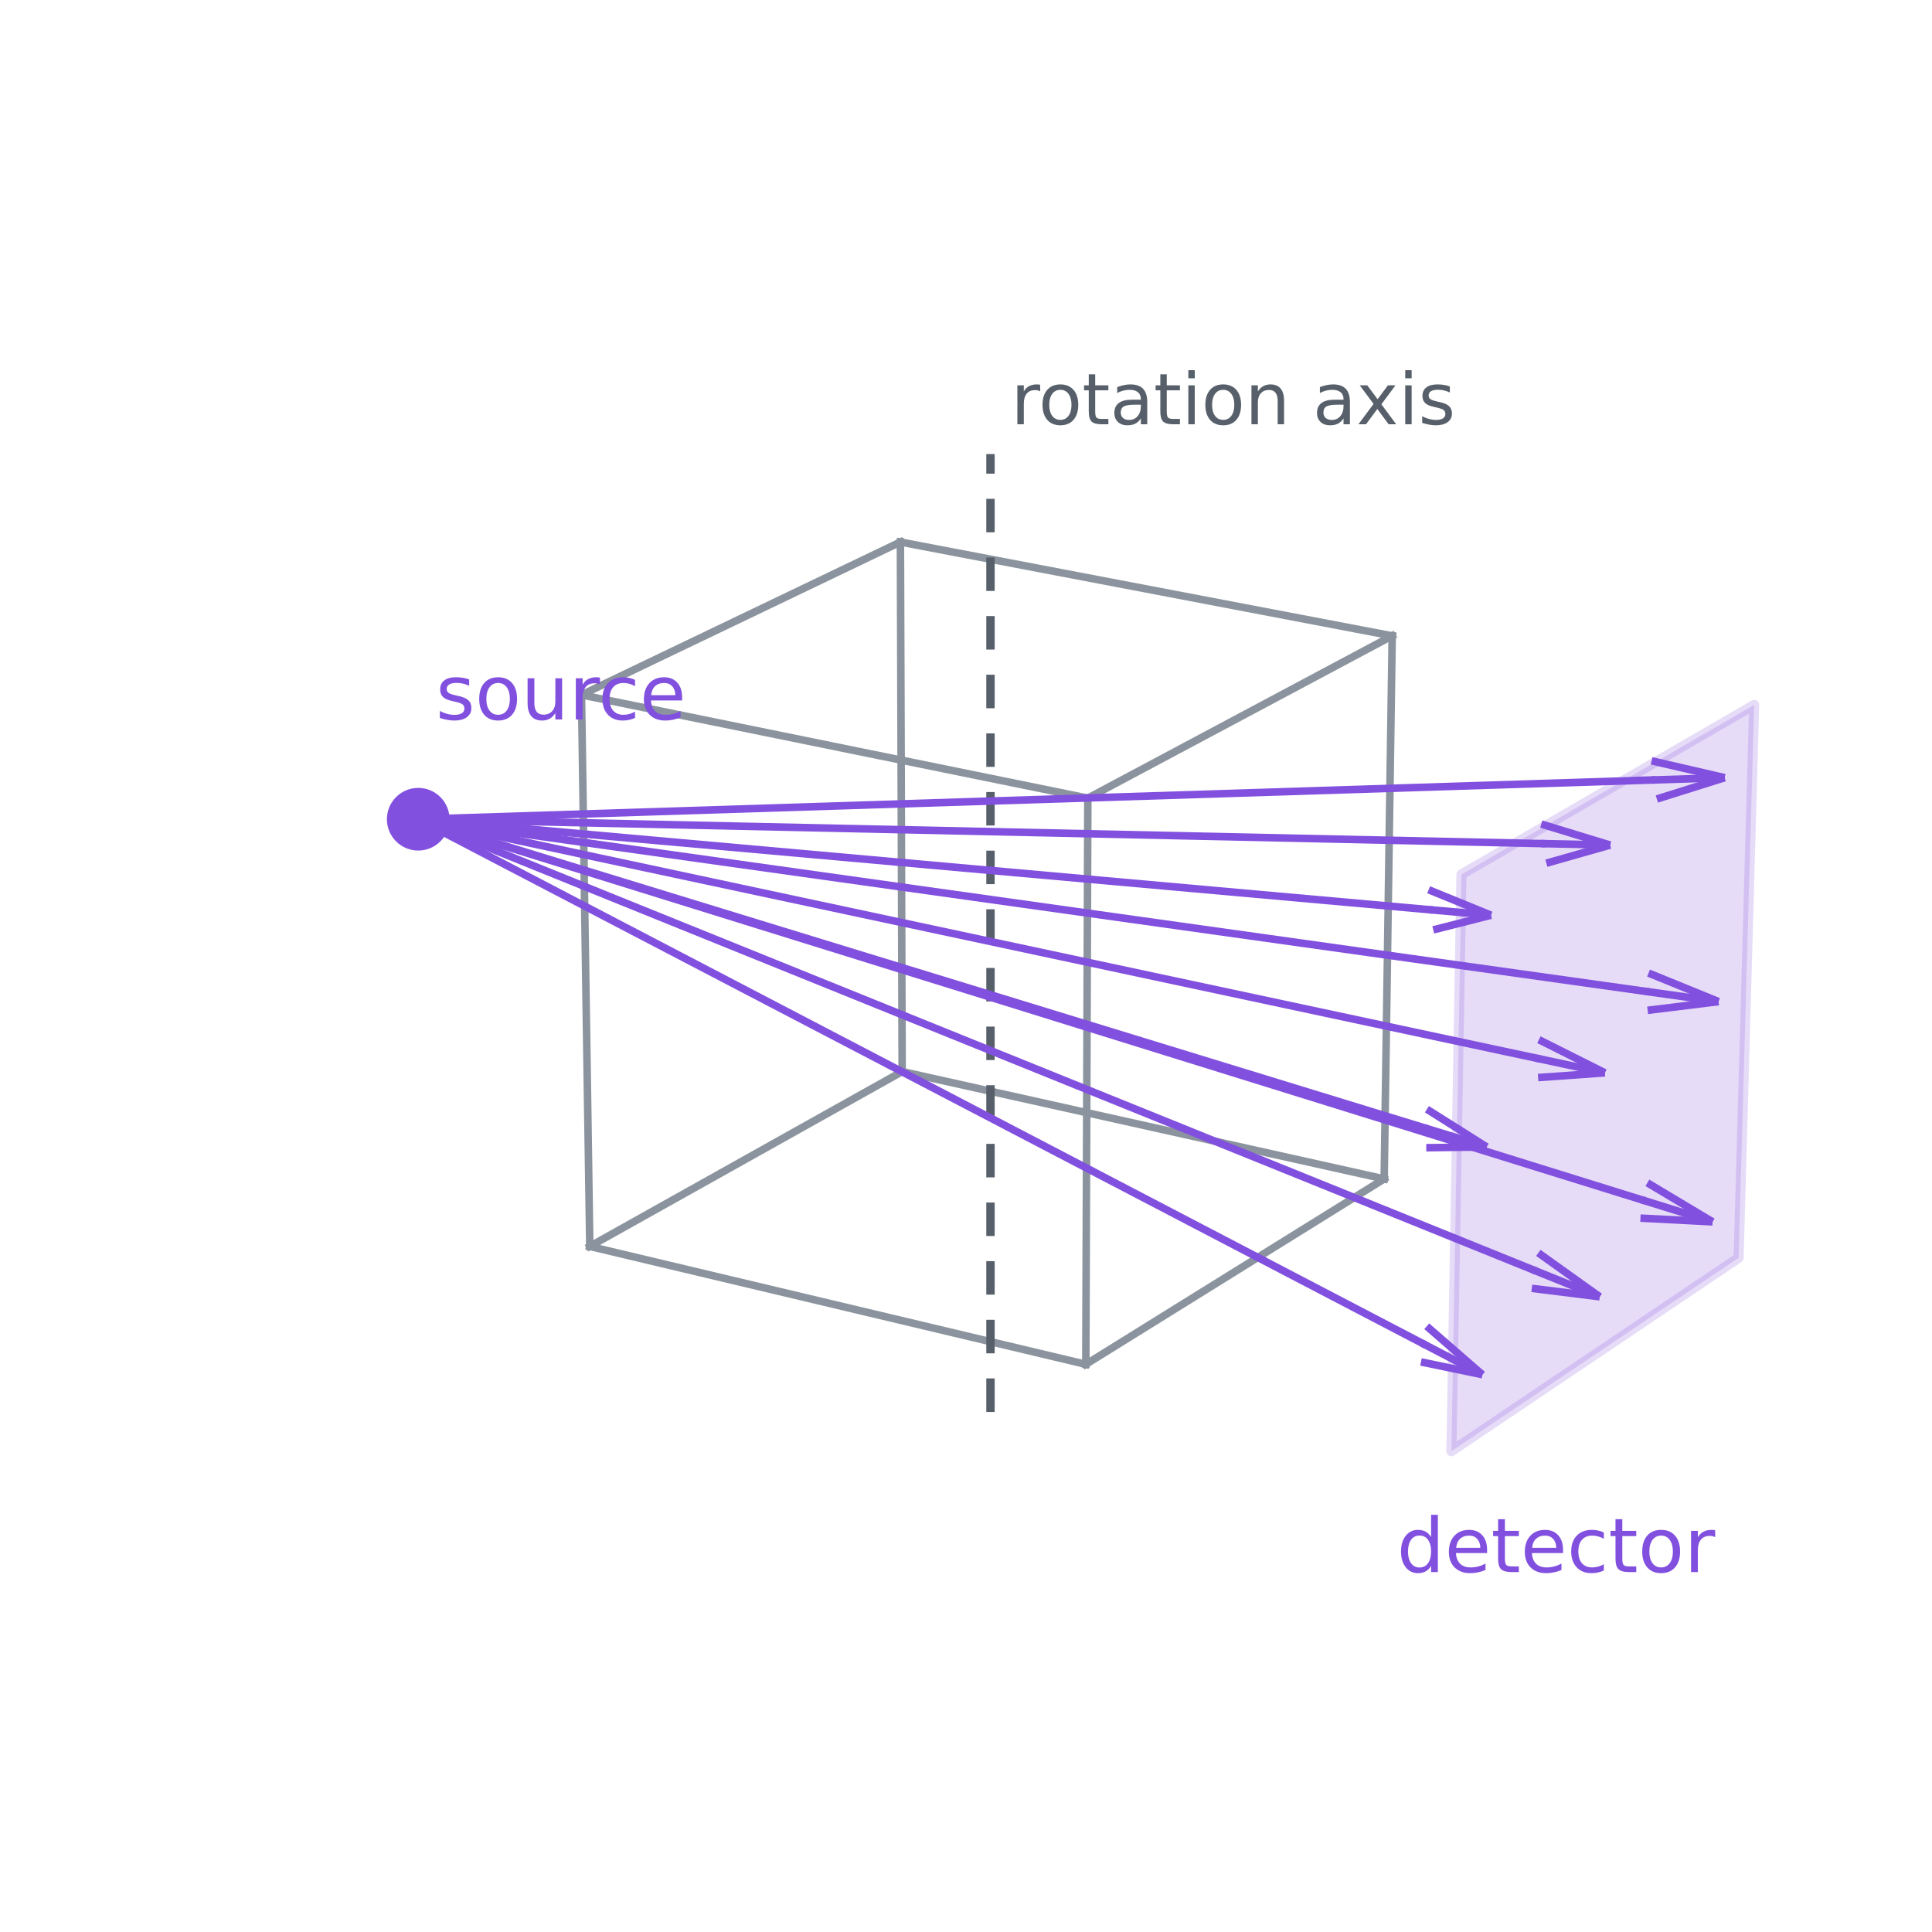
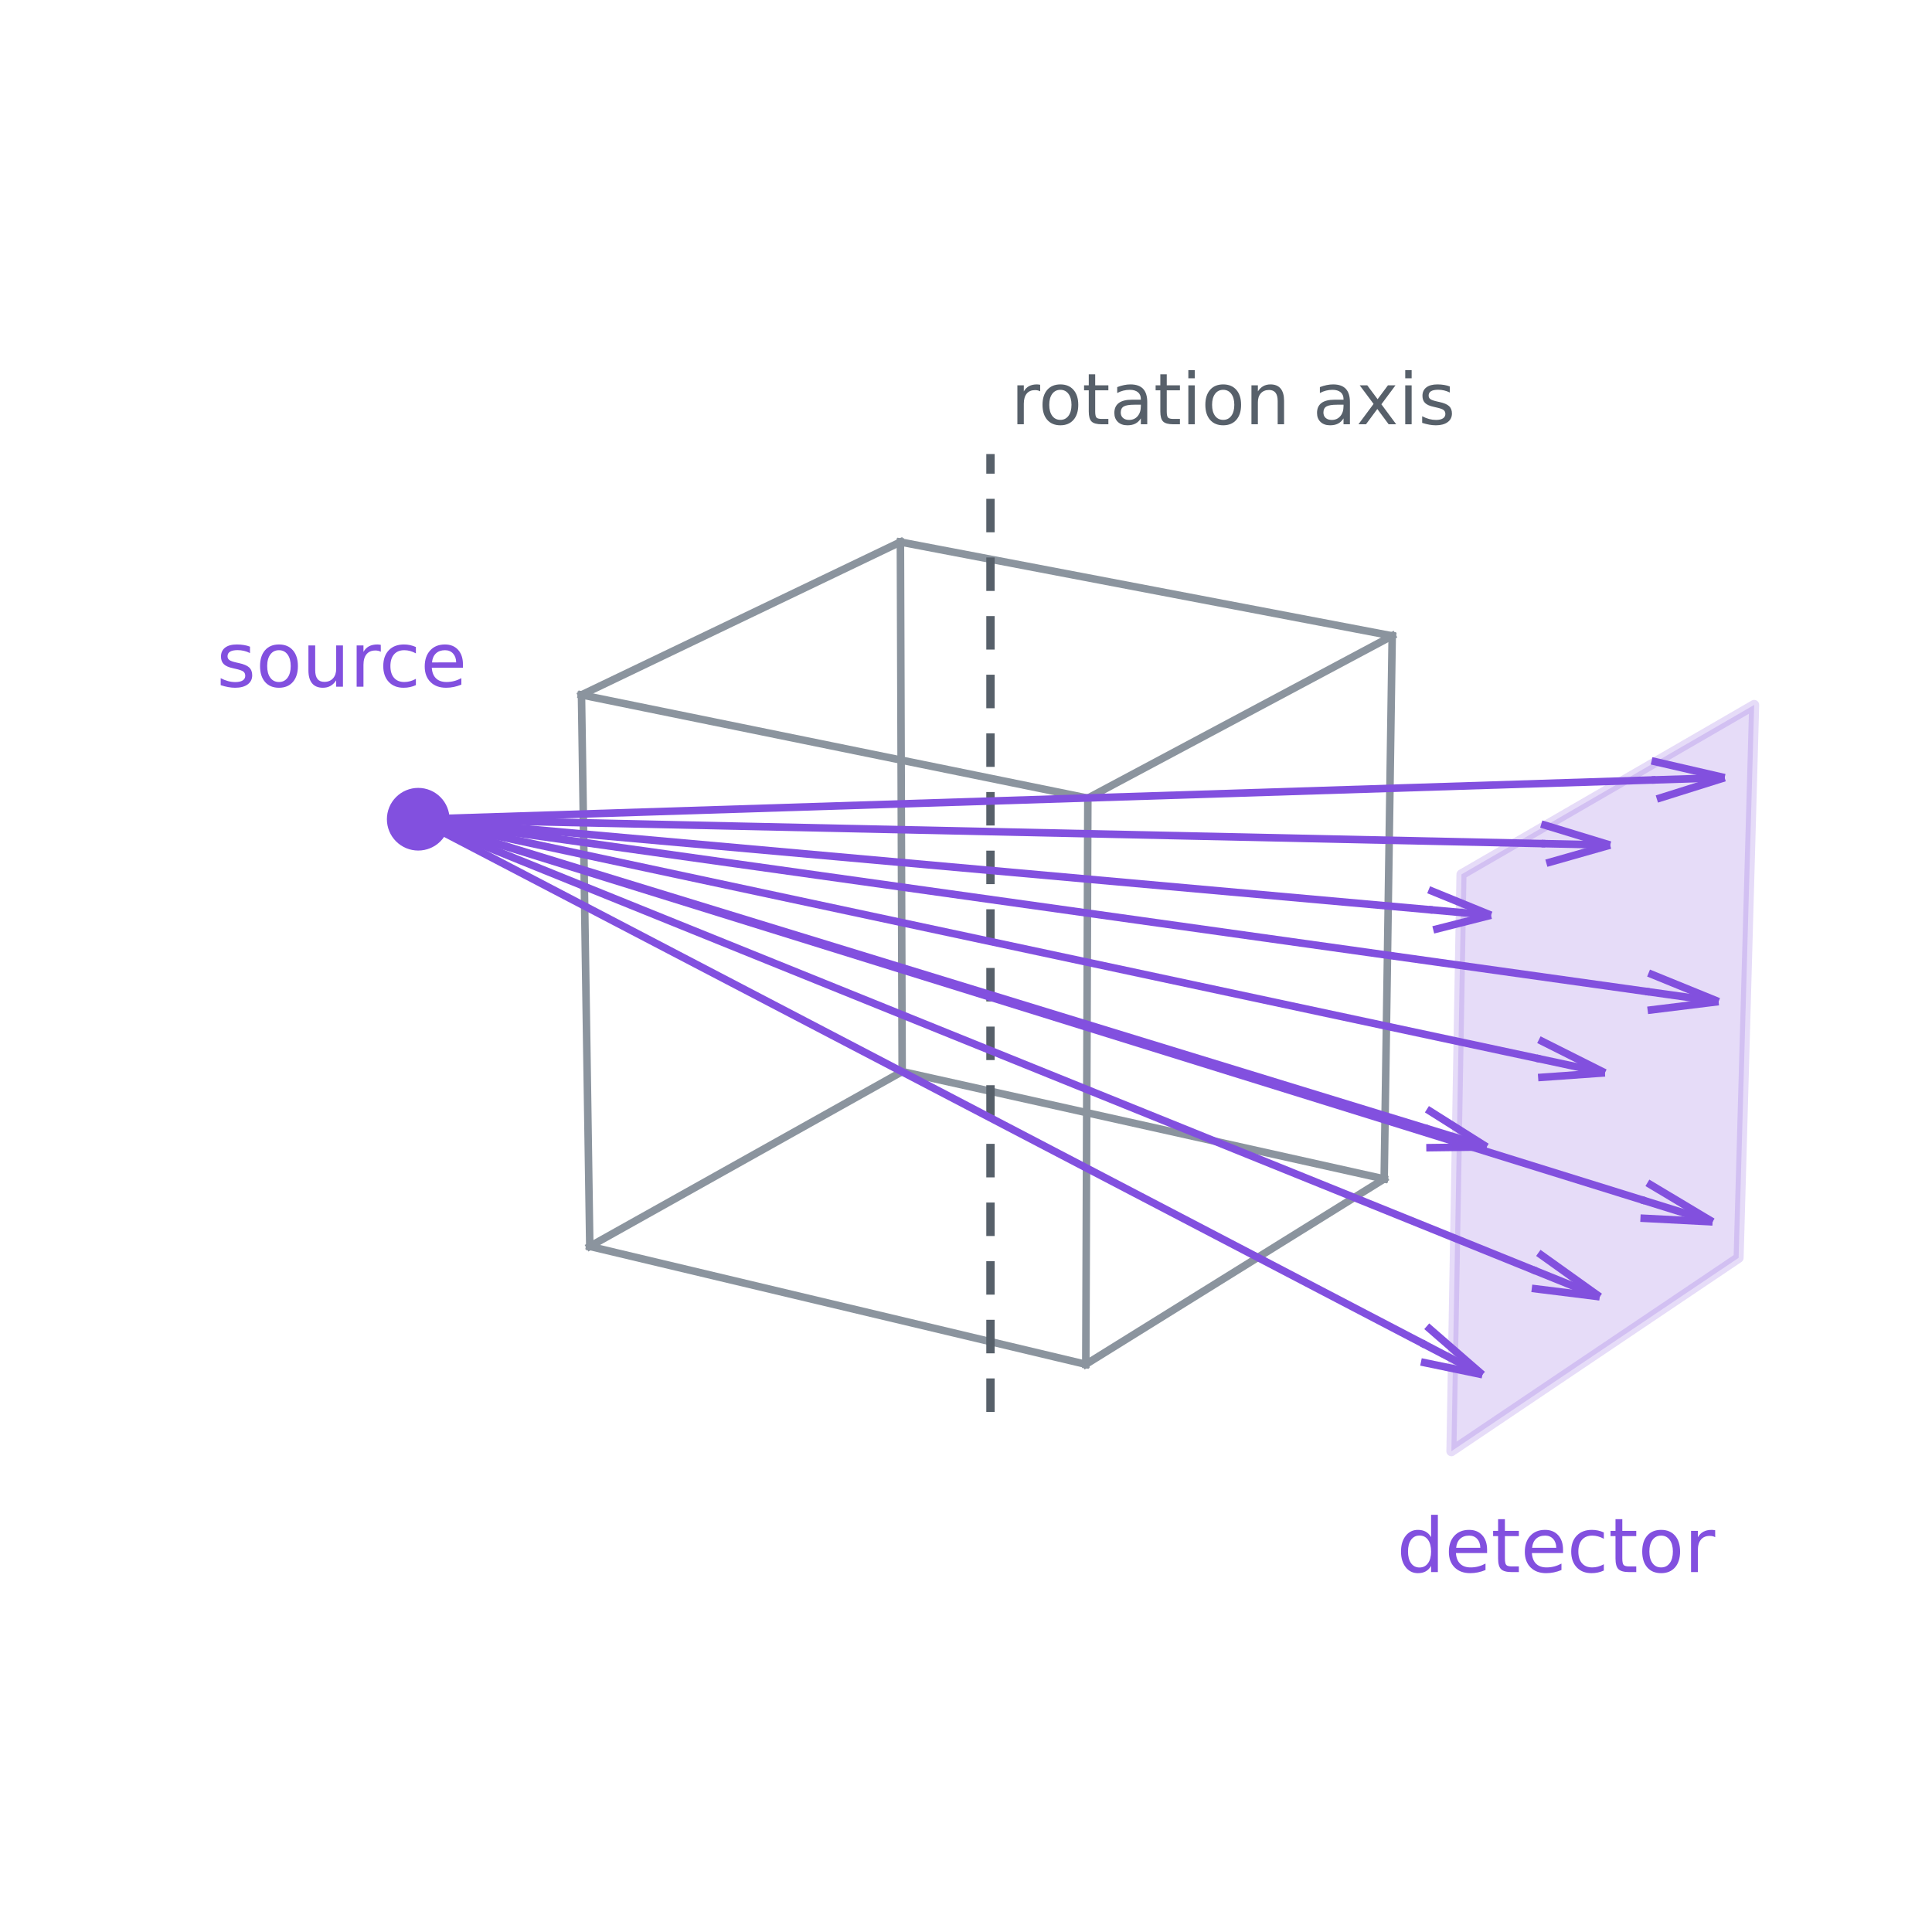
<svg xmlns="http://www.w3.org/2000/svg" xmlns:xlink="http://www.w3.org/1999/xlink" width="230.616pt" height="230.616pt" viewBox="0 0 230.616 230.616" version="1.1">
  <defs>
    <style type="text/css">*{stroke-linejoin: round; stroke-linecap: butt}</style>
  </defs>
  <g id="figure_1">
    <g id="patch_1">
      <path d="M 0 230.616  L 230.616 230.616  L 230.616 0  L 0 0  z " style="fill: #ffffff" />
    </g>
    <g id="patch_2">
      <path d="M 7.2 223.416  L 223.416 223.416  L 223.416 7.2  L 7.2 7.2  z " style="fill: #ffffff" />
    </g>
    <g id="axes_1">
      <g id="line2d_1">
-         <path d="M 70.401 148.779  L 129.609 162.854  " clip-path="url(#p09d1ca6cfb)" style="fill: none; stroke: #8b949e; stroke-width: 0.9; stroke-linecap: square" />
+         <path d="M 70.401 148.779  L 129.609 162.854  " clip-path="url(#pedaad5f597)" style="fill: none; stroke: #8b949e; stroke-width: 0.9; stroke-linecap: square" />
      </g>
      <g id="line2d_2">
-         <path d="M 70.401 148.779  L 107.687 127.909  " clip-path="url(#p09d1ca6cfb)" style="fill: none; stroke: #8b949e; stroke-width: 0.9; stroke-linecap: square" />
+         <path d="M 70.401 148.779  L 107.687 127.909  " clip-path="url(#pedaad5f597)" style="fill: none; stroke: #8b949e; stroke-width: 0.9; stroke-linecap: square" />
      </g>
      <g id="line2d_3">
-         <path d="M 70.401 148.779  L 69.409 82.948  " clip-path="url(#p09d1ca6cfb)" style="fill: none; stroke: #8b949e; stroke-width: 0.9; stroke-linecap: square" />
+         <path d="M 70.401 148.779  L 69.409 82.948  " clip-path="url(#pedaad5f597)" style="fill: none; stroke: #8b949e; stroke-width: 0.9; stroke-linecap: square" />
      </g>
      <g id="line2d_4">
-         <path d="M 69.409 82.948  L 129.852 95.274  " clip-path="url(#p09d1ca6cfb)" style="fill: none; stroke: #8b949e; stroke-width: 0.9; stroke-linecap: square" />
+         <path d="M 69.409 82.948  L 129.852 95.274  " clip-path="url(#pedaad5f597)" style="fill: none; stroke: #8b949e; stroke-width: 0.9; stroke-linecap: square" />
      </g>
      <g id="line2d_5">
-         <path d="M 69.409 82.948  L 107.478 64.7  " clip-path="url(#p09d1ca6cfb)" style="fill: none; stroke: #8b949e; stroke-width: 0.9; stroke-linecap: square" />
+         <path d="M 69.409 82.948  L 107.478 64.7  " clip-path="url(#pedaad5f597)" style="fill: none; stroke: #8b949e; stroke-width: 0.9; stroke-linecap: square" />
      </g>
      <g id="line2d_6">
-         <path d="M 107.687 127.909  L 107.478 64.7  " clip-path="url(#p09d1ca6cfb)" style="fill: none; stroke: #8b949e; stroke-width: 0.9; stroke-linecap: square" />
+         <path d="M 107.687 127.909  L 107.478 64.7  " clip-path="url(#pedaad5f597)" style="fill: none; stroke: #8b949e; stroke-width: 0.9; stroke-linecap: square" />
      </g>
      <g id="line2d_7">
-         <path d="M 107.687 127.909  L 165.224 140.723  " clip-path="url(#p09d1ca6cfb)" style="fill: none; stroke: #8b949e; stroke-width: 0.9; stroke-linecap: square" />
+         <path d="M 107.687 127.909  L 165.224 140.723  " clip-path="url(#pedaad5f597)" style="fill: none; stroke: #8b949e; stroke-width: 0.9; stroke-linecap: square" />
      </g>
      <g id="line2d_8">
-         <path d="M 129.609 162.854  L 165.224 140.723  " clip-path="url(#p09d1ca6cfb)" style="fill: none; stroke: #8b949e; stroke-width: 0.9; stroke-linecap: square" />
+         <path d="M 129.609 162.854  L 165.224 140.723  " clip-path="url(#pedaad5f597)" style="fill: none; stroke: #8b949e; stroke-width: 0.9; stroke-linecap: square" />
      </g>
      <g id="line2d_9">
-         <path d="M 129.609 162.854  L 129.852 95.274  " clip-path="url(#p09d1ca6cfb)" style="fill: none; stroke: #8b949e; stroke-width: 0.9; stroke-linecap: square" />
+         <path d="M 129.609 162.854  L 129.852 95.274  " clip-path="url(#pedaad5f597)" style="fill: none; stroke: #8b949e; stroke-width: 0.9; stroke-linecap: square" />
      </g>
      <g id="line2d_10">
-         <path d="M 107.478 64.7  L 166.181 75.9  " clip-path="url(#p09d1ca6cfb)" style="fill: none; stroke: #8b949e; stroke-width: 0.9; stroke-linecap: square" />
+         <path d="M 107.478 64.7  L 166.181 75.9  " clip-path="url(#pedaad5f597)" style="fill: none; stroke: #8b949e; stroke-width: 0.9; stroke-linecap: square" />
      </g>
      <g id="line2d_11">
-         <path d="M 129.852 95.274  L 166.181 75.9  " clip-path="url(#p09d1ca6cfb)" style="fill: none; stroke: #8b949e; stroke-width: 0.9; stroke-linecap: square" />
+         <path d="M 129.852 95.274  L 166.181 75.9  " clip-path="url(#pedaad5f597)" style="fill: none; stroke: #8b949e; stroke-width: 0.9; stroke-linecap: square" />
      </g>
      <g id="line2d_12">
-         <path d="M 165.224 140.723  L 166.181 75.9  " clip-path="url(#p09d1ca6cfb)" style="fill: none; stroke: #8b949e; stroke-width: 0.9; stroke-linecap: square" />
+         <path d="M 165.224 140.723  L 166.181 75.9  " clip-path="url(#pedaad5f597)" style="fill: none; stroke: #8b949e; stroke-width: 0.9; stroke-linecap: square" />
      </g>
      <g id="line2d_13">
-         <path d="M 118.23 168.539  L 118.23 54.199  " clip-path="url(#p09d1ca6cfb)" style="fill: none; stroke-dasharray: 4,3; stroke-dashoffset: 0; stroke: #57606a" />
+         <path d="M 118.23 168.539  L 118.23 54.199  " clip-path="url(#pedaad5f597)" style="fill: none; stroke-dasharray: 4,3; stroke-dashoffset: 0; stroke: #57606a" />
      </g>
      <g id="Path3DCollection_1">
        <defs>
-           <path id="m8516f488ac" d="M 0 3.24  C 0.859 3.24 1.684 2.899 2.291 2.291  C 2.899 1.684 3.24 0.859 3.24 0  C 3.24 -0.859 2.899 -1.684 2.291 -2.291  C 1.684 -2.899 0.859 -3.24 0 -3.24  C -0.859 -3.24 -1.684 -2.899 -2.291 -2.291  C -2.899 -1.684 -3.24 -0.859 -3.24 0  C -3.24 0.859 -2.899 1.684 -2.291 2.291  C -1.684 2.899 -0.859 3.24 0 3.24  z " style="stroke: #8250df" />
+           <path id="mda31f3f479" d="M 0 3.24  C 0.859 3.24 1.684 2.899 2.291 2.291  C 2.899 1.684 3.24 0.859 3.24 0  C 3.24 -0.859 2.899 -1.684 2.291 -2.291  C 1.684 -2.899 0.859 -3.24 0 -3.24  C -0.859 -3.24 -1.684 -2.899 -2.291 -2.291  C -2.899 -1.684 -3.24 -0.859 -3.24 0  C -3.24 0.859 -2.899 1.684 -2.291 2.291  C -1.684 2.899 -0.859 3.24 0 3.24  z " style="stroke: #8250df" />
        </defs>
-         <g clip-path="url(#p09d1ca6cfb)">
-           <use xlink:href="#m8516f488ac" x="49.922" y="97.788" style="fill: #8250df; stroke: #8250df" />
+         <g clip-path="url(#pedaad5f597)">
+           <use xlink:href="#mda31f3f479" x="49.922" y="97.788" style="fill: #8250df; stroke: #8250df" />
        </g>
      </g>
      <g id="line2d_14">
-         <path d="M 49.922 97.788  L 169.715 160.313  " clip-path="url(#p09d1ca6cfb)" style="fill: none; stroke: #8250df; stroke-width: 0.9; stroke-linecap: square" />
+         <path d="M 49.922 97.788  L 169.715 160.313  " clip-path="url(#pedaad5f597)" style="fill: none; stroke: #8250df; stroke-width: 0.9; stroke-linecap: square" />
      </g>
      <g id="line2d_15">
-         <path d="M 49.922 97.788  L 170.034 134.627  " clip-path="url(#p09d1ca6cfb)" style="fill: none; stroke: #8250df; stroke-width: 0.9; stroke-linecap: square" />
+         <path d="M 49.922 97.788  L 170.034 134.627  " clip-path="url(#pedaad5f597)" style="fill: none; stroke: #8250df; stroke-width: 0.9; stroke-linecap: square" />
      </g>
      <g id="line2d_16">
-         <path d="M 49.922 97.788  L 170.557 108.581  " clip-path="url(#p09d1ca6cfb)" style="fill: none; stroke: #8250df; stroke-width: 0.9; stroke-linecap: square" />
+         <path d="M 49.922 97.788  L 170.557 108.581  " clip-path="url(#pedaad5f597)" style="fill: none; stroke: #8250df; stroke-width: 0.9; stroke-linecap: square" />
      </g>
      <g id="line2d_17">
-         <path d="M 49.922 97.788  L 182.963 151.561  " clip-path="url(#p09d1ca6cfb)" style="fill: none; stroke: #8250df; stroke-width: 0.9; stroke-linecap: square" />
+         <path d="M 49.922 97.788  L 182.963 151.561  " clip-path="url(#pedaad5f597)" style="fill: none; stroke: #8250df; stroke-width: 0.9; stroke-linecap: square" />
      </g>
      <g id="line2d_18">
-         <path d="M 49.922 97.788  L 183.367 126.307  " clip-path="url(#p09d1ca6cfb)" style="fill: none; stroke: #8250df; stroke-width: 0.9; stroke-linecap: square" />
+         <path d="M 49.922 97.788  L 183.367 126.307  " clip-path="url(#pedaad5f597)" style="fill: none; stroke: #8250df; stroke-width: 0.9; stroke-linecap: square" />
      </g>
      <g id="line2d_19">
-         <path d="M 49.922 97.788  L 184.001 100.696  " clip-path="url(#p09d1ca6cfb)" style="fill: none; stroke: #8250df; stroke-width: 0.9; stroke-linecap: square" />
+         <path d="M 49.922 97.788  L 184.001 100.696  " clip-path="url(#pedaad5f597)" style="fill: none; stroke: #8250df; stroke-width: 0.9; stroke-linecap: square" />
      </g>
      <g id="line2d_20">
-         <path d="M 49.922 97.788  L 195.94 143.208  " clip-path="url(#p09d1ca6cfb)" style="fill: none; stroke: #8250df; stroke-width: 0.9; stroke-linecap: square" />
+         <path d="M 49.922 97.788  L 195.94 143.208  " clip-path="url(#pedaad5f597)" style="fill: none; stroke: #8250df; stroke-width: 0.9; stroke-linecap: square" />
      </g>
      <g id="line2d_21">
-         <path d="M 49.922 97.788  L 196.432 118.337  " clip-path="url(#p09d1ca6cfb)" style="fill: none; stroke: #8250df; stroke-width: 0.9; stroke-linecap: square" />
+         <path d="M 49.922 97.788  L 196.432 118.337  " clip-path="url(#pedaad5f597)" style="fill: none; stroke: #8250df; stroke-width: 0.9; stroke-linecap: square" />
      </g>
      <g id="line2d_22">
-         <path d="M 49.922 97.788  L 197.164 93.106  " clip-path="url(#p09d1ca6cfb)" style="fill: none; stroke: #8250df; stroke-width: 0.9; stroke-linecap: square" />
+         <path d="M 49.922 97.788  L 197.164 93.106  " clip-path="url(#pedaad5f597)" style="fill: none; stroke: #8250df; stroke-width: 0.9; stroke-linecap: square" />
      </g>
      <g id="text_1">
-         <g style="fill: #8250df" transform="translate(52.01668 85.88093) scale(0.09 -0.09)">
+         <g style="fill: #8250df" transform="translate(25.85572 81.96741) scale(0.09 -0.09)">
          <defs>
            <path id="DejaVuSans-73" d="M 2834 3397  L 2834 2853  Q 2591 2978 2328 3040  Q 2066 3103 1784 3103  Q 1356 3103 1142 2972  Q 928 2841 928 2578  Q 928 2378 1081 2264  Q 1234 2150 1697 2047  L 1894 2003  Q 2506 1872 2764 1633  Q 3022 1394 3022 966  Q 3022 478 2636 193  Q 2250 -91 1575 -91  Q 1294 -91 989 -36  Q 684 19 347 128  L 347 722  Q 666 556 975 473  Q 1284 391 1588 391  Q 1994 391 2212 530  Q 2431 669 2431 922  Q 2431 1156 2273 1281  Q 2116 1406 1581 1522  L 1381 1569  Q 847 1681 609 1914  Q 372 2147 372 2553  Q 372 3047 722 3315  Q 1072 3584 1716 3584  Q 2034 3584 2315 3537  Q 2597 3491 2834 3397  z " transform="scale(0.015625)" />
            <path id="DejaVuSans-6f" d="M 1959 3097  Q 1497 3097 1228 2736  Q 959 2375 959 1747  Q 959 1119 1226 758  Q 1494 397 1959 397  Q 2419 397 2687 759  Q 2956 1122 2956 1747  Q 2956 2369 2687 2733  Q 2419 3097 1959 3097  z M 1959 3584  Q 2709 3584 3137 3096  Q 3566 2609 3566 1747  Q 3566 888 3137 398  Q 2709 -91 1959 -91  Q 1206 -91 779 398  Q 353 888 353 1747  Q 353 2609 779 3096  Q 1206 3584 1959 3584  z " transform="scale(0.015625)" />
            <path id="DejaVuSans-75" d="M 544 1381  L 544 3500  L 1119 3500  L 1119 1403  Q 1119 906 1312 657  Q 1506 409 1894 409  Q 2359 409 2629 706  Q 2900 1003 2900 1516  L 2900 3500  L 3475 3500  L 3475 0  L 2900 0  L 2900 538  Q 2691 219 2414 64  Q 2138 -91 1772 -91  Q 1169 -91 856 284  Q 544 659 544 1381  z M 1991 3584  L 1991 3584  z " transform="scale(0.015625)" />
            <path id="DejaVuSans-72" d="M 2631 2963  Q 2534 3019 2420 3045  Q 2306 3072 2169 3072  Q 1681 3072 1420 2755  Q 1159 2438 1159 1844  L 1159 0  L 581 0  L 581 3500  L 1159 3500  L 1159 2956  Q 1341 3275 1631 3429  Q 1922 3584 2338 3584  Q 2397 3584 2469 3576  Q 2541 3569 2628 3553  L 2631 2963  z " transform="scale(0.015625)" />
            <path id="DejaVuSans-63" d="M 3122 3366  L 3122 2828  Q 2878 2963 2633 3030  Q 2388 3097 2138 3097  Q 1578 3097 1268 2742  Q 959 2388 959 1747  Q 959 1106 1268 751  Q 1578 397 2138 397  Q 2388 397 2633 464  Q 2878 531 3122 666  L 3122 134  Q 2881 22 2623 -34  Q 2366 -91 2075 -91  Q 1284 -91 818 406  Q 353 903 353 1747  Q 353 2603 823 3093  Q 1294 3584 2113 3584  Q 2378 3584 2631 3529  Q 2884 3475 3122 3366  z " transform="scale(0.015625)" />
            <path id="DejaVuSans-65" d="M 3597 1894  L 3597 1613  L 953 1613  Q 991 1019 1311 708  Q 1631 397 2203 397  Q 2534 397 2845 478  Q 3156 559 3463 722  L 3463 178  Q 3153 47 2828 -22  Q 2503 -91 2169 -91  Q 1331 -91 842 396  Q 353 884 353 1716  Q 353 2575 817 3079  Q 1281 3584 2069 3584  Q 2775 3584 3186 3129  Q 3597 2675 3597 1894  z M 3022 2063  Q 3016 2534 2758 2815  Q 2500 3097 2075 3097  Q 1594 3097 1305 2825  Q 1016 2553 972 2059  L 3022 2063  z " transform="scale(0.015625)" />
          </defs>
          <use xlink:href="#DejaVuSans-73" />
          <use xlink:href="#DejaVuSans-6f" transform="translate(52.09961 0)" />
          <use xlink:href="#DejaVuSans-75" transform="translate(113.2812 0)" />
          <use xlink:href="#DejaVuSans-72" transform="translate(176.6602 0)" />
          <use xlink:href="#DejaVuSans-63" transform="translate(215.5234 0)" />
          <use xlink:href="#DejaVuSans-65" transform="translate(270.5039 0)" />
        </g>
      </g>
      <g id="text_2">
        <g style="fill: #8250df" transform="translate(166.737 187.6556) scale(0.09 -0.09)">
          <defs>
            <path id="DejaVuSans-64" d="M 2906 2969  L 2906 4863  L 3481 4863  L 3481 0  L 2906 0  L 2906 525  Q 2725 213 2448 61  Q 2172 -91 1784 -91  Q 1150 -91 751 415  Q 353 922 353 1747  Q 353 2572 751 3078  Q 1150 3584 1784 3584  Q 2172 3584 2448 3432  Q 2725 3281 2906 2969  z M 947 1747  Q 947 1113 1208 752  Q 1469 391 1925 391  Q 2381 391 2643 752  Q 2906 1113 2906 1747  Q 2906 2381 2643 2742  Q 2381 3103 1925 3103  Q 1469 3103 1208 2742  Q 947 2381 947 1747  z " transform="scale(0.015625)" />
            <path id="DejaVuSans-74" d="M 1172 4494  L 1172 3500  L 2356 3500  L 2356 3053  L 1172 3053  L 1172 1153  Q 1172 725 1289 603  Q 1406 481 1766 481  L 2356 481  L 2356 0  L 1766 0  Q 1100 0 847 248  Q 594 497 594 1153  L 594 3053  L 172 3053  L 172 3500  L 594 3500  L 594 4494  L 1172 4494  z " transform="scale(0.015625)" />
          </defs>
          <use xlink:href="#DejaVuSans-64" />
          <use xlink:href="#DejaVuSans-65" transform="translate(63.47656 0)" />
          <use xlink:href="#DejaVuSans-74" transform="translate(125 0)" />
          <use xlink:href="#DejaVuSans-65" transform="translate(164.209 0)" />
          <use xlink:href="#DejaVuSans-63" transform="translate(225.7324 0)" />
          <use xlink:href="#DejaVuSans-74" transform="translate(280.7129 0)" />
          <use xlink:href="#DejaVuSans-6f" transform="translate(319.9219 0)" />
          <use xlink:href="#DejaVuSans-72" transform="translate(381.1035 0)" />
        </g>
      </g>
      <g id="text_3">
        <g style="fill: #57606a" transform="translate(120.6692 50.64518) scale(0.085 -0.085)">
          <defs>
            <path id="DejaVuSans-61" d="M 2194 1759  Q 1497 1759 1228 1600  Q 959 1441 959 1056  Q 959 750 1161 570  Q 1363 391 1709 391  Q 2188 391 2477 730  Q 2766 1069 2766 1631  L 2766 1759  L 2194 1759  z M 3341 1997  L 3341 0  L 2766 0  L 2766 531  Q 2569 213 2275 61  Q 1981 -91 1556 -91  Q 1019 -91 701 211  Q 384 513 384 1019  Q 384 1609 779 1909  Q 1175 2209 1959 2209  L 2766 2209  L 2766 2266  Q 2766 2663 2505 2880  Q 2244 3097 1772 3097  Q 1472 3097 1187 3025  Q 903 2953 641 2809  L 641 3341  Q 956 3463 1253 3523  Q 1550 3584 1831 3584  Q 2591 3584 2966 3190  Q 3341 2797 3341 1997  z " transform="scale(0.015625)" />
            <path id="DejaVuSans-69" d="M 603 3500  L 1178 3500  L 1178 0  L 603 0  L 603 3500  z M 603 4863  L 1178 4863  L 1178 4134  L 603 4134  L 603 4863  z " transform="scale(0.015625)" />
            <path id="DejaVuSans-6e" d="M 3513 2113  L 3513 0  L 2938 0  L 2938 2094  Q 2938 2591 2744 2837  Q 2550 3084 2163 3084  Q 1697 3084 1428 2787  Q 1159 2491 1159 1978  L 1159 0  L 581 0  L 581 3500  L 1159 3500  L 1159 2956  Q 1366 3272 1645 3428  Q 1925 3584 2291 3584  Q 2894 3584 3203 3211  Q 3513 2838 3513 2113  z " transform="scale(0.015625)" />
            <path id="DejaVuSans-20" transform="scale(0.015625)" />
            <path id="DejaVuSans-78" d="M 3513 3500  L 2247 1797  L 3578 0  L 2900 0  L 1881 1375  L 863 0  L 184 0  L 1544 1831  L 300 3500  L 978 3500  L 1906 2253  L 2834 3500  L 3513 3500  z " transform="scale(0.015625)" />
          </defs>
          <use xlink:href="#DejaVuSans-72" />
          <use xlink:href="#DejaVuSans-6f" transform="translate(38.86328 0)" />
          <use xlink:href="#DejaVuSans-74" transform="translate(100.0449 0)" />
          <use xlink:href="#DejaVuSans-61" transform="translate(139.2539 0)" />
          <use xlink:href="#DejaVuSans-74" transform="translate(200.5332 0)" />
          <use xlink:href="#DejaVuSans-69" transform="translate(239.7422 0)" />
          <use xlink:href="#DejaVuSans-6f" transform="translate(267.5254 0)" />
          <use xlink:href="#DejaVuSans-6e" transform="translate(328.707 0)" />
          <use xlink:href="#DejaVuSans-20" transform="translate(392.0859 0)" />
          <use xlink:href="#DejaVuSans-61" transform="translate(423.873 0)" />
          <use xlink:href="#DejaVuSans-78" transform="translate(485.1523 0)" />
          <use xlink:href="#DejaVuSans-69" transform="translate(544.332 0)" />
          <use xlink:href="#DejaVuSans-73" transform="translate(572.1152 0)" />
        </g>
      </g>
      <g id="Line3DCollection_1">
-         <path d="M 204.427 145.848  L 195.94 143.208  " clip-path="url(#p09d1ca6cfb)" style="fill: none; stroke: #8250df; stroke-width: 0.9" />
-         <path d="M 204.427 145.848  L 195.814 145.404  " clip-path="url(#p09d1ca6cfb)" style="fill: none; stroke: #8250df; stroke-width: 0.9" />
-         <path d="M 204.427 145.848  L 196.643 141.189  " clip-path="url(#p09d1ca6cfb)" style="fill: none; stroke: #8250df; stroke-width: 0.9" />
+         <path d="M 204.427 145.848  L 195.94 143.208  " clip-path="url(#pedaad5f597)" style="fill: none; stroke: #8250df; stroke-width: 0.9" />
+         <path d="M 204.427 145.848  L 195.814 145.404  " clip-path="url(#pedaad5f597)" style="fill: none; stroke: #8250df; stroke-width: 0.9" />
+         <path d="M 204.427 145.848  L 196.643 141.189  " clip-path="url(#pedaad5f597)" style="fill: none; stroke: #8250df; stroke-width: 0.9" />
      </g>
      <g id="Line3DCollection_2">
-         <path d="M 205.14 119.558  L 196.432 118.337  " clip-path="url(#p09d1ca6cfb)" style="fill: none; stroke: #8250df; stroke-width: 0.9" />
-         <path d="M 205.14 119.558  L 196.673 120.601  " clip-path="url(#p09d1ca6cfb)" style="fill: none; stroke: #8250df; stroke-width: 0.9" />
-         <path d="M 205.14 119.558  L 196.782 116.152  " clip-path="url(#p09d1ca6cfb)" style="fill: none; stroke: #8250df; stroke-width: 0.9" />
+         <path d="M 205.14 119.558  L 196.432 118.337  " clip-path="url(#pedaad5f597)" style="fill: none; stroke: #8250df; stroke-width: 0.9" />
+         <path d="M 205.14 119.558  L 196.673 120.601  " clip-path="url(#pedaad5f597)" style="fill: none; stroke: #8250df; stroke-width: 0.9" />
+         <path d="M 205.14 119.558  L 196.782 116.152  " clip-path="url(#pedaad5f597)" style="fill: none; stroke: #8250df; stroke-width: 0.9" />
      </g>
      <g id="Line3DCollection_3">
-         <path d="M 205.865 92.829  L 197.164 93.106  " clip-path="url(#p09d1ca6cfb)" style="fill: none; stroke: #8250df; stroke-width: 0.9" />
-         <path d="M 205.865 92.829  L 197.772 95.374  " clip-path="url(#p09d1ca6cfb)" style="fill: none; stroke: #8250df; stroke-width: 0.9" />
-         <path d="M 205.865 92.829  L 197.146 90.817  " clip-path="url(#p09d1ca6cfb)" style="fill: none; stroke: #8250df; stroke-width: 0.9" />
+         <path d="M 205.865 92.829  L 197.164 93.106  " clip-path="url(#pedaad5f597)" style="fill: none; stroke: #8250df; stroke-width: 0.9" />
+         <path d="M 205.865 92.829  L 197.772 95.374  " clip-path="url(#pedaad5f597)" style="fill: none; stroke: #8250df; stroke-width: 0.9" />
+         <path d="M 205.865 92.829  L 197.146 90.817  " clip-path="url(#pedaad5f597)" style="fill: none; stroke: #8250df; stroke-width: 0.9" />
      </g>
      <g id="Line3DCollection_4">
-         <path d="M 190.958 154.792  L 182.963 151.561  " clip-path="url(#p09d1ca6cfb)" style="fill: none; stroke: #8250df; stroke-width: 0.9" />
-         <path d="M 190.958 154.792  L 182.845 153.785  " clip-path="url(#p09d1ca6cfb)" style="fill: none; stroke: #8250df; stroke-width: 0.9" />
-         <path d="M 190.958 154.792  L 183.625 149.552  " clip-path="url(#p09d1ca6cfb)" style="fill: none; stroke: #8250df; stroke-width: 0.9" />
+         <path d="M 190.958 154.792  L 182.963 151.561  " clip-path="url(#pedaad5f597)" style="fill: none; stroke: #8250df; stroke-width: 0.9" />
+         <path d="M 190.958 154.792  L 182.845 153.785  " clip-path="url(#pedaad5f597)" style="fill: none; stroke: #8250df; stroke-width: 0.9" />
+         <path d="M 190.958 154.792  L 183.625 149.552  " clip-path="url(#pedaad5f597)" style="fill: none; stroke: #8250df; stroke-width: 0.9" />
      </g>
      <g id="Line3DCollection_5">
-         <path d="M 191.572 128.061  L 183.367 126.307  " clip-path="url(#p09d1ca6cfb)" style="fill: none; stroke: #8250df; stroke-width: 0.9" />
-         <path d="M 191.572 128.061  L 183.599 128.625  " clip-path="url(#p09d1ca6cfb)" style="fill: none; stroke: #8250df; stroke-width: 0.9" />
-         <path d="M 191.572 128.061  L 183.691 124.105  " clip-path="url(#p09d1ca6cfb)" style="fill: none; stroke: #8250df; stroke-width: 0.9" />
+         <path d="M 191.572 128.061  L 183.367 126.307  " clip-path="url(#pedaad5f597)" style="fill: none; stroke: #8250df; stroke-width: 0.9" />
+         <path d="M 191.572 128.061  L 183.599 128.625  " clip-path="url(#pedaad5f597)" style="fill: none; stroke: #8250df; stroke-width: 0.9" />
+         <path d="M 191.572 128.061  L 183.691 124.105  " clip-path="url(#pedaad5f597)" style="fill: none; stroke: #8250df; stroke-width: 0.9" />
      </g>
      <g id="Line3DCollection_6">
-         <path d="M 192.196 100.874  L 184.001 100.696  " clip-path="url(#p09d1ca6cfb)" style="fill: none; stroke: #8250df; stroke-width: 0.9" />
-         <path d="M 192.196 100.874  L 184.583 103.037  " clip-path="url(#p09d1ca6cfb)" style="fill: none; stroke: #8250df; stroke-width: 0.9" />
-         <path d="M 192.196 100.874  L 183.974 98.365  " clip-path="url(#p09d1ca6cfb)" style="fill: none; stroke: #8250df; stroke-width: 0.9" />
+         <path d="M 192.196 100.874  L 184.001 100.696  " clip-path="url(#pedaad5f597)" style="fill: none; stroke: #8250df; stroke-width: 0.9" />
+         <path d="M 192.196 100.874  L 184.583 103.037  " clip-path="url(#pedaad5f597)" style="fill: none; stroke: #8250df; stroke-width: 0.9" />
+         <path d="M 192.196 100.874  L 183.974 98.365  " clip-path="url(#pedaad5f597)" style="fill: none; stroke: #8250df; stroke-width: 0.9" />
      </g>
      <g id="Line3DCollection_7">
-         <path d="M 176.954 164.092  L 169.715 160.313  " clip-path="url(#p09d1ca6cfb)" style="fill: none; stroke: #8250df; stroke-width: 0.9" />
-         <path d="M 176.954 164.092  L 169.616 162.569  " clip-path="url(#p09d1ca6cfb)" style="fill: none; stroke: #8250df; stroke-width: 0.9" />
-         <path d="M 176.954 164.092  L 170.305 158.309  " clip-path="url(#p09d1ca6cfb)" style="fill: none; stroke: #8250df; stroke-width: 0.9" />
+         <path d="M 176.954 164.092  L 169.715 160.313  " clip-path="url(#pedaad5f597)" style="fill: none; stroke: #8250df; stroke-width: 0.9" />
+         <path d="M 176.954 164.092  L 169.616 162.569  " clip-path="url(#pedaad5f597)" style="fill: none; stroke: #8250df; stroke-width: 0.9" />
+         <path d="M 176.954 164.092  L 170.305 158.309  " clip-path="url(#pedaad5f597)" style="fill: none; stroke: #8250df; stroke-width: 0.9" />
      </g>
      <g id="Line3DCollection_8">
-         <path d="M 177.46 136.904  L 170.034 134.627  " clip-path="url(#p09d1ca6cfb)" style="fill: none; stroke: #8250df; stroke-width: 0.9" />
-         <path d="M 177.46 136.904  L 170.249 136.999  " clip-path="url(#p09d1ca6cfb)" style="fill: none; stroke: #8250df; stroke-width: 0.9" />
-         <path d="M 177.46 136.904  L 170.324 132.405  " clip-path="url(#p09d1ca6cfb)" style="fill: none; stroke: #8250df; stroke-width: 0.9" />
+         <path d="M 177.46 136.904  L 170.034 134.627  " clip-path="url(#pedaad5f597)" style="fill: none; stroke: #8250df; stroke-width: 0.9" />
+         <path d="M 177.46 136.904  L 170.249 136.999  " clip-path="url(#pedaad5f597)" style="fill: none; stroke: #8250df; stroke-width: 0.9" />
+         <path d="M 177.46 136.904  L 170.324 132.405  " clip-path="url(#pedaad5f597)" style="fill: none; stroke: #8250df; stroke-width: 0.9" />
      </g>
      <g id="Line3DCollection_9">
-         <path d="M 177.974 109.245  L 170.557 108.581  " clip-path="url(#p09d1ca6cfb)" style="fill: none; stroke: #8250df; stroke-width: 0.9" />
-         <path d="M 177.974 109.245  L 171.083 110.997  " clip-path="url(#p09d1ca6cfb)" style="fill: none; stroke: #8250df; stroke-width: 0.9" />
-         <path d="M 177.974 109.245  L 170.533 106.208  " clip-path="url(#p09d1ca6cfb)" style="fill: none; stroke: #8250df; stroke-width: 0.9" />
+         <path d="M 177.974 109.245  L 170.557 108.581  " clip-path="url(#pedaad5f597)" style="fill: none; stroke: #8250df; stroke-width: 0.9" />
+         <path d="M 177.974 109.245  L 171.083 110.997  " clip-path="url(#pedaad5f597)" style="fill: none; stroke: #8250df; stroke-width: 0.9" />
+         <path d="M 177.974 109.245  L 170.533 106.208  " clip-path="url(#pedaad5f597)" style="fill: none; stroke: #8250df; stroke-width: 0.9" />
      </g>
      <g id="Poly3DCollection_1">
        <defs>
-           <path id="m5decb740fe" d="M 173.248 -57.389  L 207.532 -80.472  L 209.389 -146.473  L 174.451 -126.247  z " style="stroke: #8250df; stroke-opacity: 0.2; stroke-width: 1.2" />
+           <path id="m2adea2fb56" d="M 173.248 -57.389  L 207.532 -80.472  L 209.389 -146.473  L 174.451 -126.247  z " style="stroke: #8250df; stroke-opacity: 0.2; stroke-width: 1.2" />
        </defs>
-         <g clip-path="url(#p09d1ca6cfb)">
-           <use xlink:href="#m5decb740fe" x="0" y="230.616" style="fill: #8250df; fill-opacity: 0.2; stroke: #8250df; stroke-opacity: 0.2; stroke-width: 1.2" />
+         <g clip-path="url(#pedaad5f597)">
+           <use xlink:href="#m2adea2fb56" x="0" y="230.616" style="fill: #8250df; fill-opacity: 0.2; stroke: #8250df; stroke-opacity: 0.2; stroke-width: 1.2" />
        </g>
      </g>
    </g>
  </g>
  <defs>
-     <clipPath id="p09d1ca6cfb">
+     <clipPath id="pedaad5f597">
      <rect x="7.2" y="7.2" width="216.216" height="216.216" />
    </clipPath>
  </defs>
</svg>
